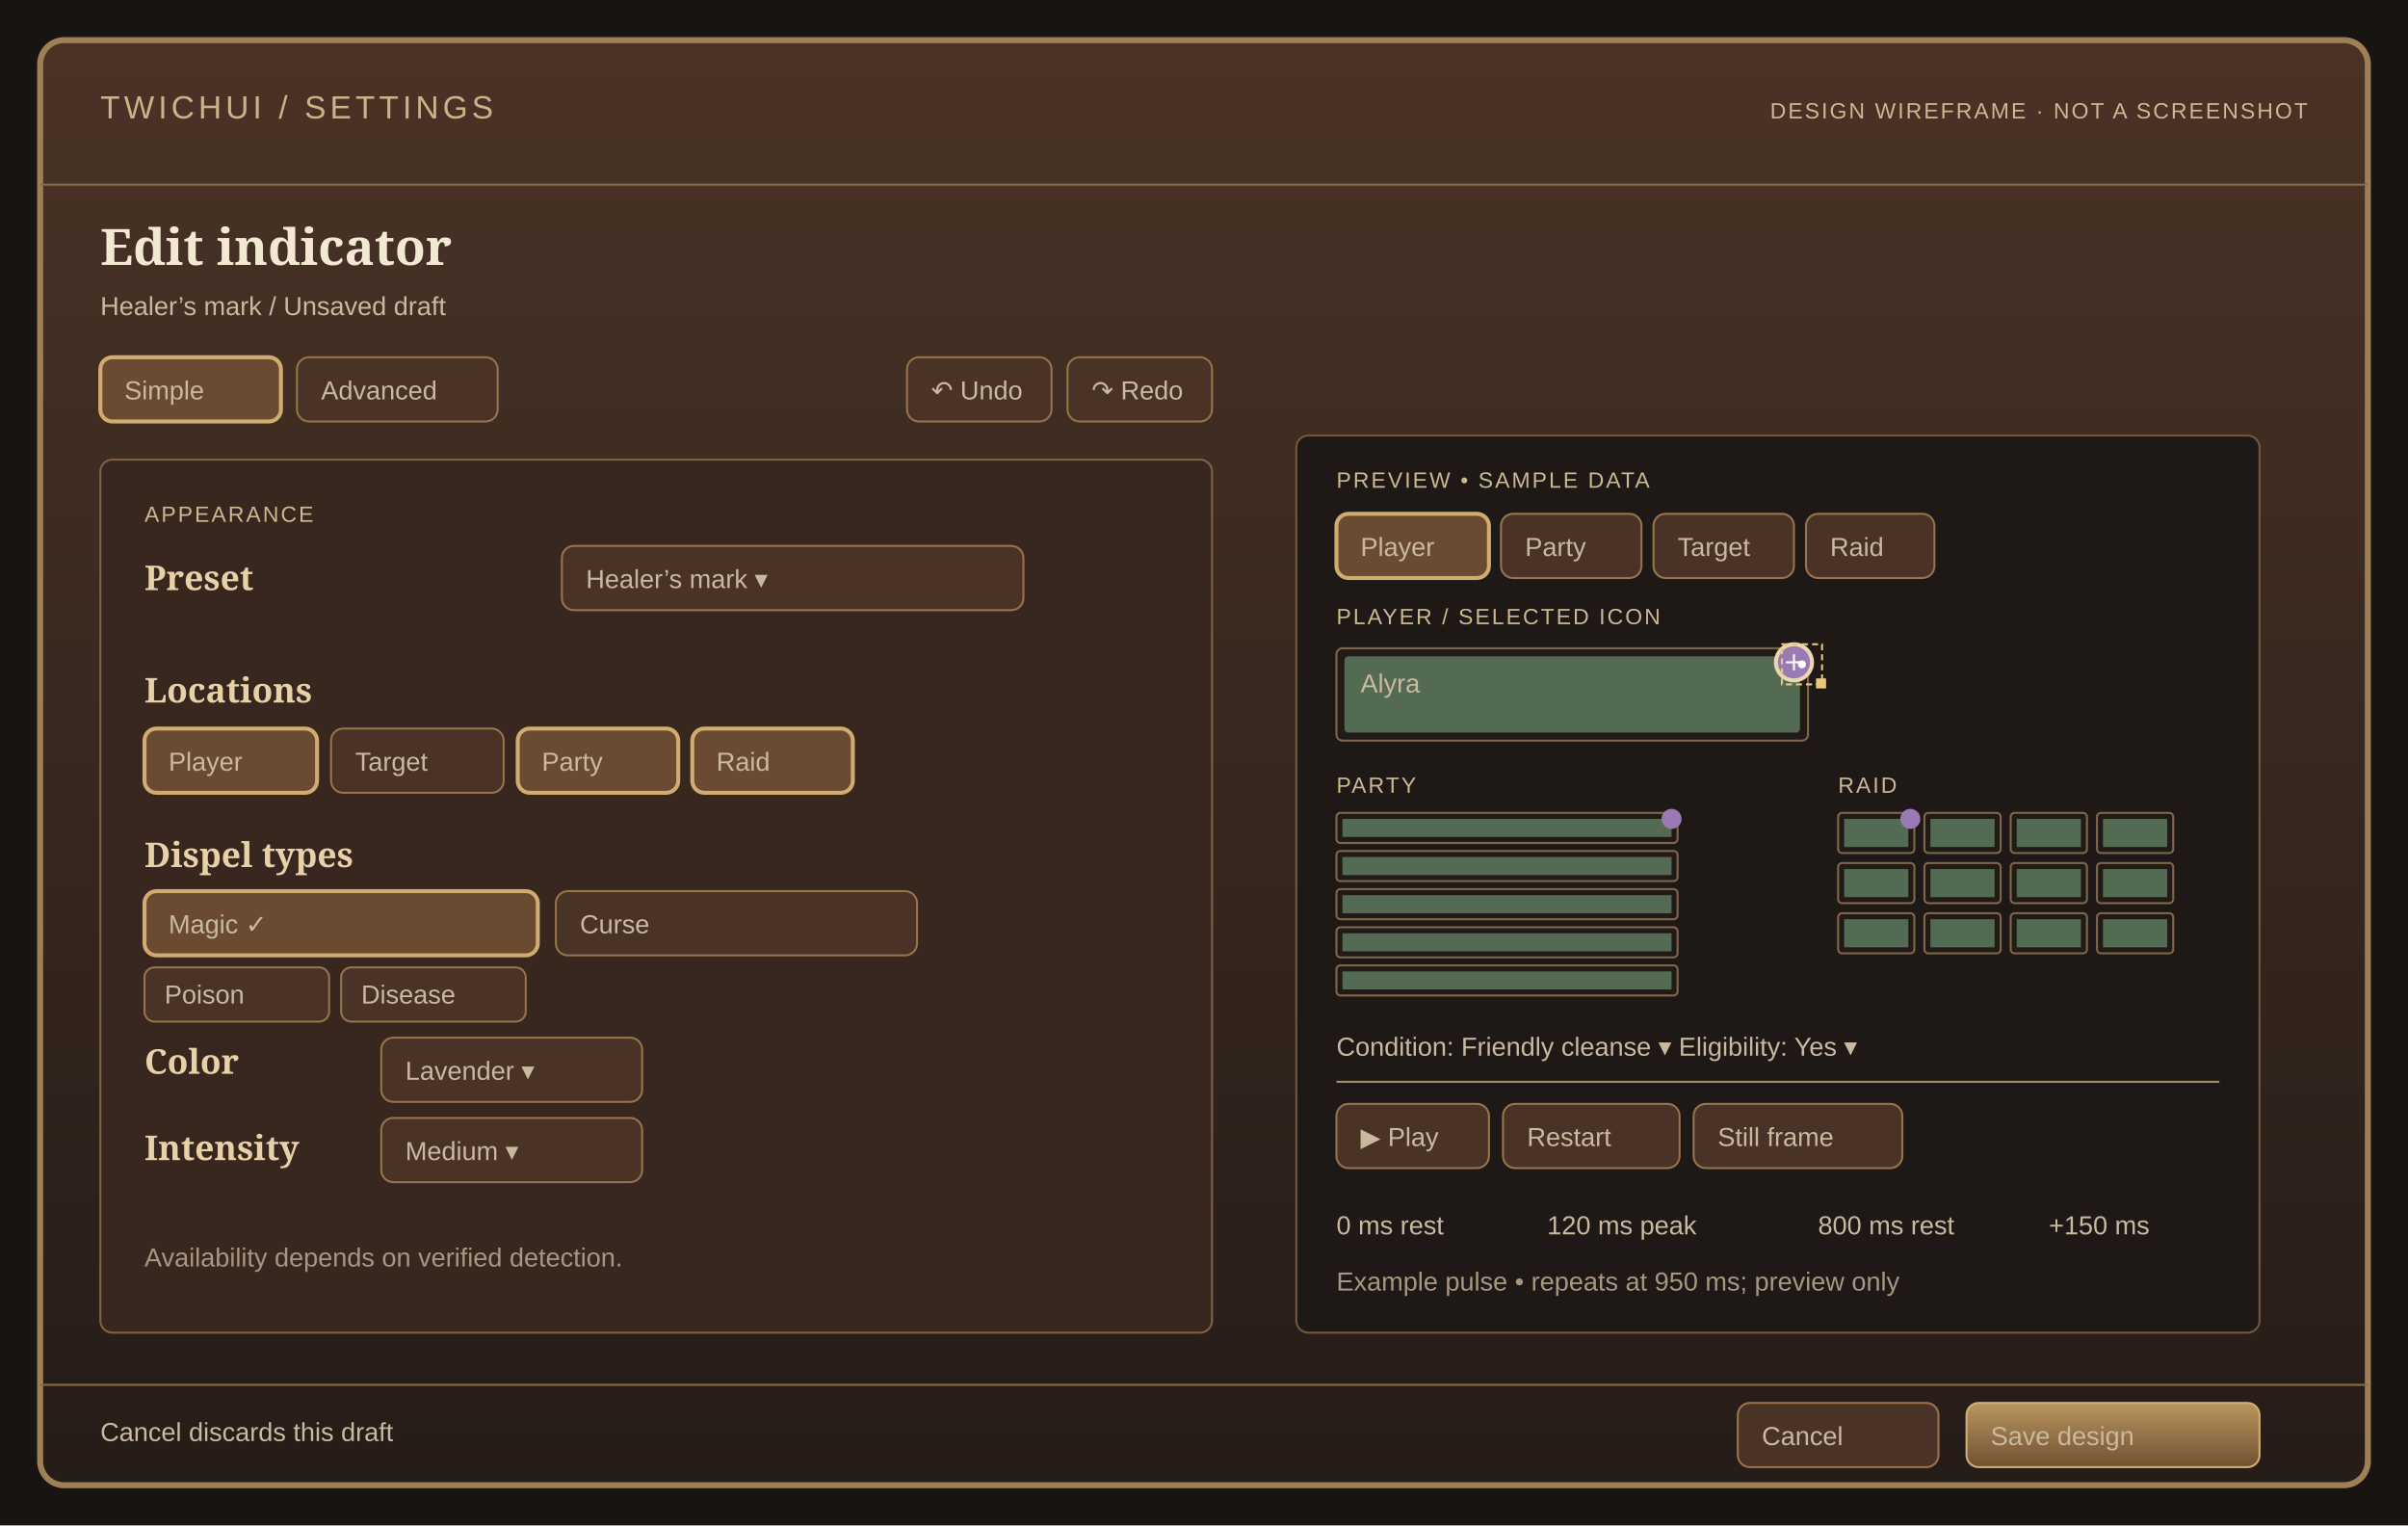
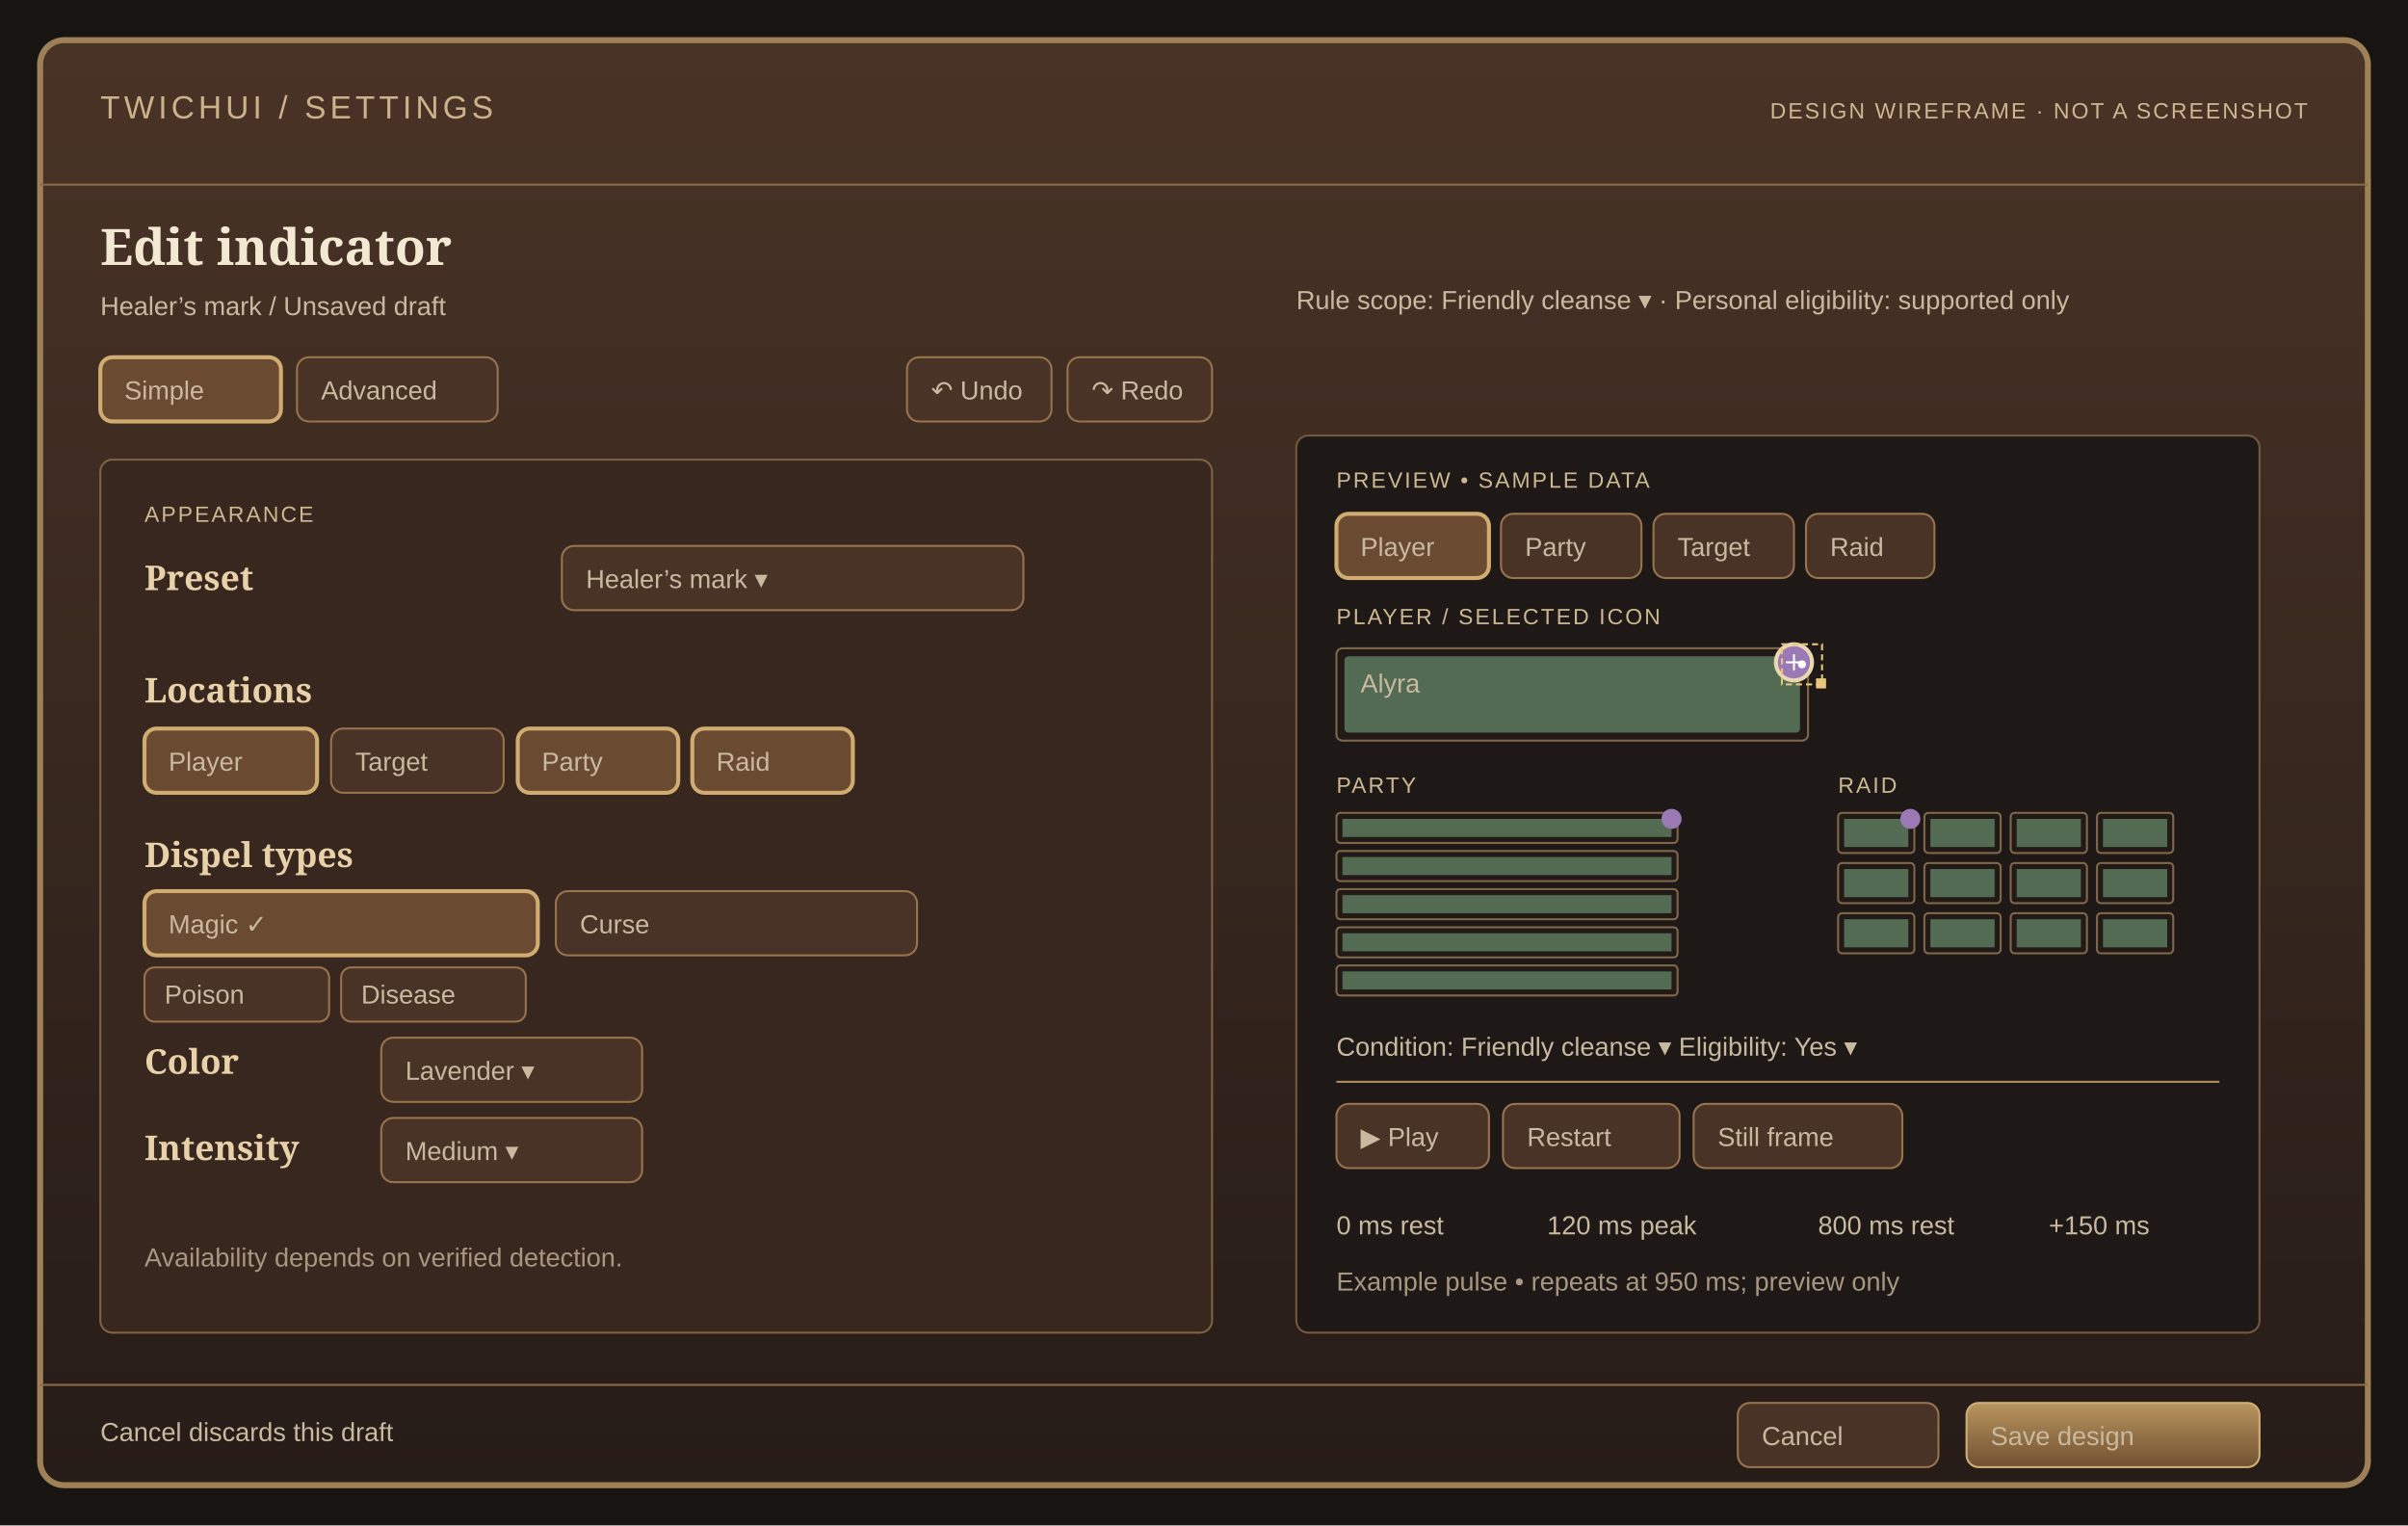
<svg xmlns="http://www.w3.org/2000/svg" width="1200" height="760" viewBox="0 0 1200 760" role="img" aria-labelledby="title desc">
  <defs>
    <linearGradient id="leather" x2="0" y2="1">
      <stop stop-color="#493326" />
      <stop offset="1" stop-color="#261c18" />
    </linearGradient>
    <linearGradient id="gold" x2="0" y2="1">
      <stop stop-color="#b9955e" />
      <stop offset="1" stop-color="#705031" />
    </linearGradient>
  </defs>
  <rect width="1200" height="760" fill="#171412" />
  <rect x="20" y="20" width="1160" height="720" rx="12" fill="url(#leather)" stroke="#9e8056" stroke-width="3" />
  <path d="M20 92H1180 M20 690H1180" stroke="#8b6a45" />
  <text x="50" y="59" class="brand">TWICHUI  /  SETTINGS</text>
  <text x="1150" y="59" text-anchor="end" class="note">DESIGN WIREFRAME · NOT A SCREENSHOT</text>
  <style>text{font-family:Arial,sans-serif;fill:#e9dec8} .brand{font-size:16px;letter-spacing:2px;fill:#cbb28a} .title{font: bold 25px Georgia,serif;fill:#f3e8d1} .head{font:bold 17px Georgia,serif;fill:#e8d1a8} .label{font-size:15px} .small{font-size:13px;fill:#c9b99f} .note{font-size:11px;letter-spacing:1px;fill:#cdb891} .muted{fill:#a89780;font-size:13px} .card{fill:#38271f;stroke:#806142} .well{fill:#1e1917;stroke:#73583d} .input{fill:#211a17;stroke:#806749} .btn{fill:#493226;stroke:#98734c} .selected{fill:#6a4a30;stroke:#d0ac70;stroke-width:2} .gold{fill:url(#gold);stroke:#d1ae76} .green{fill:#526b52} .purple{fill:#9a79b5} .line{stroke:#ab8a5f;stroke-width:1} </style>
  <text x="50" y="132" class="title">Edit indicator</text>
  <text x="50" y="157" class="small">Healer’s mark  /  Unsaved draft</text>
  <rect x="50" y="178" width="90" height="32" rx="6" class="selected" />
  <text x="62" y="199" class="small">Simple</text>
  <rect x="148" y="178" width="100" height="32" rx="6" class="btn" />
  <text x="160" y="199" class="small">Advanced</text>
  <rect x="452" y="178" width="72" height="32" rx="6" class="btn" />
  <text x="464" y="199" class="small">↶ Undo</text>
  <rect x="532" y="178" width="72" height="32" rx="6" class="btn" />
  <text x="544" y="199" class="small">↷ Redo</text>
  <rect x="50" y="229" width="554" height="435" rx="6" class="card" />
  <text x="72" y="260" class="note">APPEARANCE</text>
  <text x="72" y="294" class="head">Preset</text>
  <rect x="280" y="272" width="230" height="32" rx="6" class="btn" />
  <text x="292" y="293" class="small">Healer’s mark  ▾</text>
  <text x="72" y="350" class="head">Locations</text>
  <rect x="72" y="363" width="86" height="32" rx="6" class="selected" />
  <text x="84" y="384" class="small">Player</text>
  <rect x="165" y="363" width="86" height="32" rx="6" class="btn" />
  <text x="177" y="384" class="small">Target</text>
  <rect x="258" y="363" width="80" height="32" rx="6" class="selected" />
  <text x="270" y="384" class="small">Party</text>
  <rect x="345" y="363" width="80" height="32" rx="6" class="selected" />
  <text x="357" y="384" class="small">Raid</text>
  <text x="72" y="432" class="head">Dispel types</text>
  <rect x="72" y="444" width="196" height="32" rx="6" class="selected" />
  <text x="84" y="465" class="small">Magic ✓</text>
  <rect x="277" y="444" width="180" height="32" rx="6" class="btn" />
  <text x="289" y="465" class="small">Curse</text>
  <text x="72" y="535" class="head">Color</text>
  <rect x="190" y="517" width="130" height="32" rx="6" class="btn" />
  <text x="202" y="538" class="small">Lavender  ▾</text>
  <text x="72" y="578" class="head">Intensity</text>
  <rect x="190" y="557" width="130" height="32" rx="6" class="btn" />
  <text x="202" y="578" class="small">Medium  ▾</text>
  <text x="72" y="631" class="muted">Availability depends on verified detection.</text>
  <rect x="646" y="217" width="480" height="447" rx="6" class="well" />
  <text x="666" y="243" class="note">PREVIEW  •  SAMPLE DATA</text>
  <rect x="666" y="256" width="76" height="32" rx="6" class="selected" />
  <text x="678" y="277" class="small">Player</text>
  <rect x="748" y="256" width="70" height="32" rx="6" class="btn" />
  <text x="760" y="277" class="small">Party</text>
  <rect x="824" y="256" width="70" height="32" rx="6" class="btn" />
  <text x="836" y="277" class="small">Target</text>
  <rect x="900" y="256" width="64" height="32" rx="6" class="btn" />
  <text x="912" y="277" class="small">Raid</text>
  <text x="666" y="311" class="note">PLAYER / SELECTED ICON</text>
  <rect x="666" y="323" width="235" height="46" rx="3" class="input" />
  <rect x="670" y="327" width="227" height="38" rx="2" class="green" />
  <text x="678" y="345" class="small">Alyra</text>
  <circle cx="894" cy="330" r="9" fill="#9a79b5" stroke="#ead6b0" stroke-width="2" />
  <path d="M890 330h8 M894 326v8" stroke="#fff" />
  <rect x="888" y="321" width="20" height="20" fill="none" stroke="#e8c77d" stroke-dasharray="3 2" />
  <rect x="905" y="338" width="5" height="5" fill="#e8c77d" />
  <circle cx="898" cy="331" r="2" fill="#fff" />
  <text x="666" y="395" class="note">PARTY</text>
  <text x="916" y="395" class="note">RAID</text>
  <rect x="666" y="405" width="170" height="15" rx="2" class="input" />
  <rect x="669" y="408" width="164" height="9" class="green" />
  <circle cx="833" cy="408" r="5" class="purple" />
  <rect x="666" y="424" width="170" height="15" rx="2" class="input" />
  <rect x="669" y="427" width="164" height="9" class="green" />
  <rect x="666" y="443" width="170" height="15" rx="2" class="input" />
  <rect x="669" y="446" width="164" height="9" class="green" />
  <rect x="666" y="462" width="170" height="15" rx="2" class="input" />
  <rect x="669" y="465" width="164" height="9" class="green" />
  <rect x="666" y="481" width="170" height="15" rx="2" class="input" />
  <rect x="669" y="484" width="164" height="9" class="green" />
  <rect x="916" y="405" width="38" height="20" rx="2" class="input" />
  <rect x="919" y="408" width="32" height="14" class="green" />
  <circle cx="952" cy="408" r="5" class="purple" />
  <rect x="959" y="405" width="38" height="20" rx="2" class="input" />
  <rect x="962" y="408" width="32" height="14" class="green" />
  <rect x="1002" y="405" width="38" height="20" rx="2" class="input" />
  <rect x="1005" y="408" width="32" height="14" class="green" />
  <rect x="1045" y="405" width="38" height="20" rx="2" class="input" />
  <rect x="1048" y="408" width="32" height="14" class="green" />
  <rect x="916" y="430" width="38" height="20" rx="2" class="input" />
  <rect x="919" y="433" width="32" height="14" class="green" />
  <rect x="959" y="430" width="38" height="20" rx="2" class="input" />
  <rect x="962" y="433" width="32" height="14" class="green" />
  <rect x="1002" y="430" width="38" height="20" rx="2" class="input" />
  <rect x="1005" y="433" width="32" height="14" class="green" />
  <rect x="1045" y="430" width="38" height="20" rx="2" class="input" />
  <rect x="1048" y="433" width="32" height="14" class="green" />
  <rect x="916" y="455" width="38" height="20" rx="2" class="input" />
  <rect x="919" y="458" width="32" height="14" class="green" />
  <rect x="959" y="455" width="38" height="20" rx="2" class="input" />
  <rect x="962" y="458" width="32" height="14" class="green" />
  <rect x="1002" y="455" width="38" height="20" rx="2" class="input" />
  <rect x="1005" y="458" width="32" height="14" class="green" />
  <rect x="1045" y="455" width="38" height="20" rx="2" class="input" />
  <rect x="1048" y="458" width="32" height="14" class="green" />
  <text x="666" y="526" class="small">Condition: Friendly cleanse ▾   Eligibility: Yes ▾</text>
  <path d="M666 539h440" class="line" />
  <rect x="666" y="550" width="76" height="32" rx="6" class="btn" />
  <text x="678" y="571" class="small">▶ Play</text>
  <rect x="749" y="550" width="88" height="32" rx="6" class="btn" />
  <text x="761" y="571" class="small">Restart</text>
  <rect x="844" y="550" width="104" height="32" rx="6" class="btn" />
  <text x="856" y="571" class="small">Still frame</text>
  <text x="666" y="615" class="small">0 ms rest</text>
  <text x="771" y="615" class="small">120 ms peak</text>
  <text x="906" y="615" class="small">800 ms rest</text>
  <text x="1021" y="615" class="small">+150 ms</text>
  <text x="666" y="643" class="muted">Example pulse • repeats at 950 ms; preview only</text>
  <text x="50" y="718" class="small">Cancel discards this draft</text>
  <rect x="866" y="699" width="100" height="32" rx="6" class="btn" />
  <text x="878" y="720" class="small">Cancel</text>
  <rect x="980" y="699" width="146" height="32" rx="6" class="gold" />
  <text x="992" y="720" class="small">Save design</text>
  <rect x="72" y="482" width="92" height="27" rx="5" class="btn" />
  <text x="82" y="500" class="small">Poison</text>
  <rect x="170" y="482" width="92" height="27" rx="5" class="btn" />
  <text x="180" y="500" class="small">Disease</text>
+   <text x="646" y="154" class="small">Rule scope: Friendly cleanse ▾  ·  Personal eligibility: supported only</text>
</svg>
